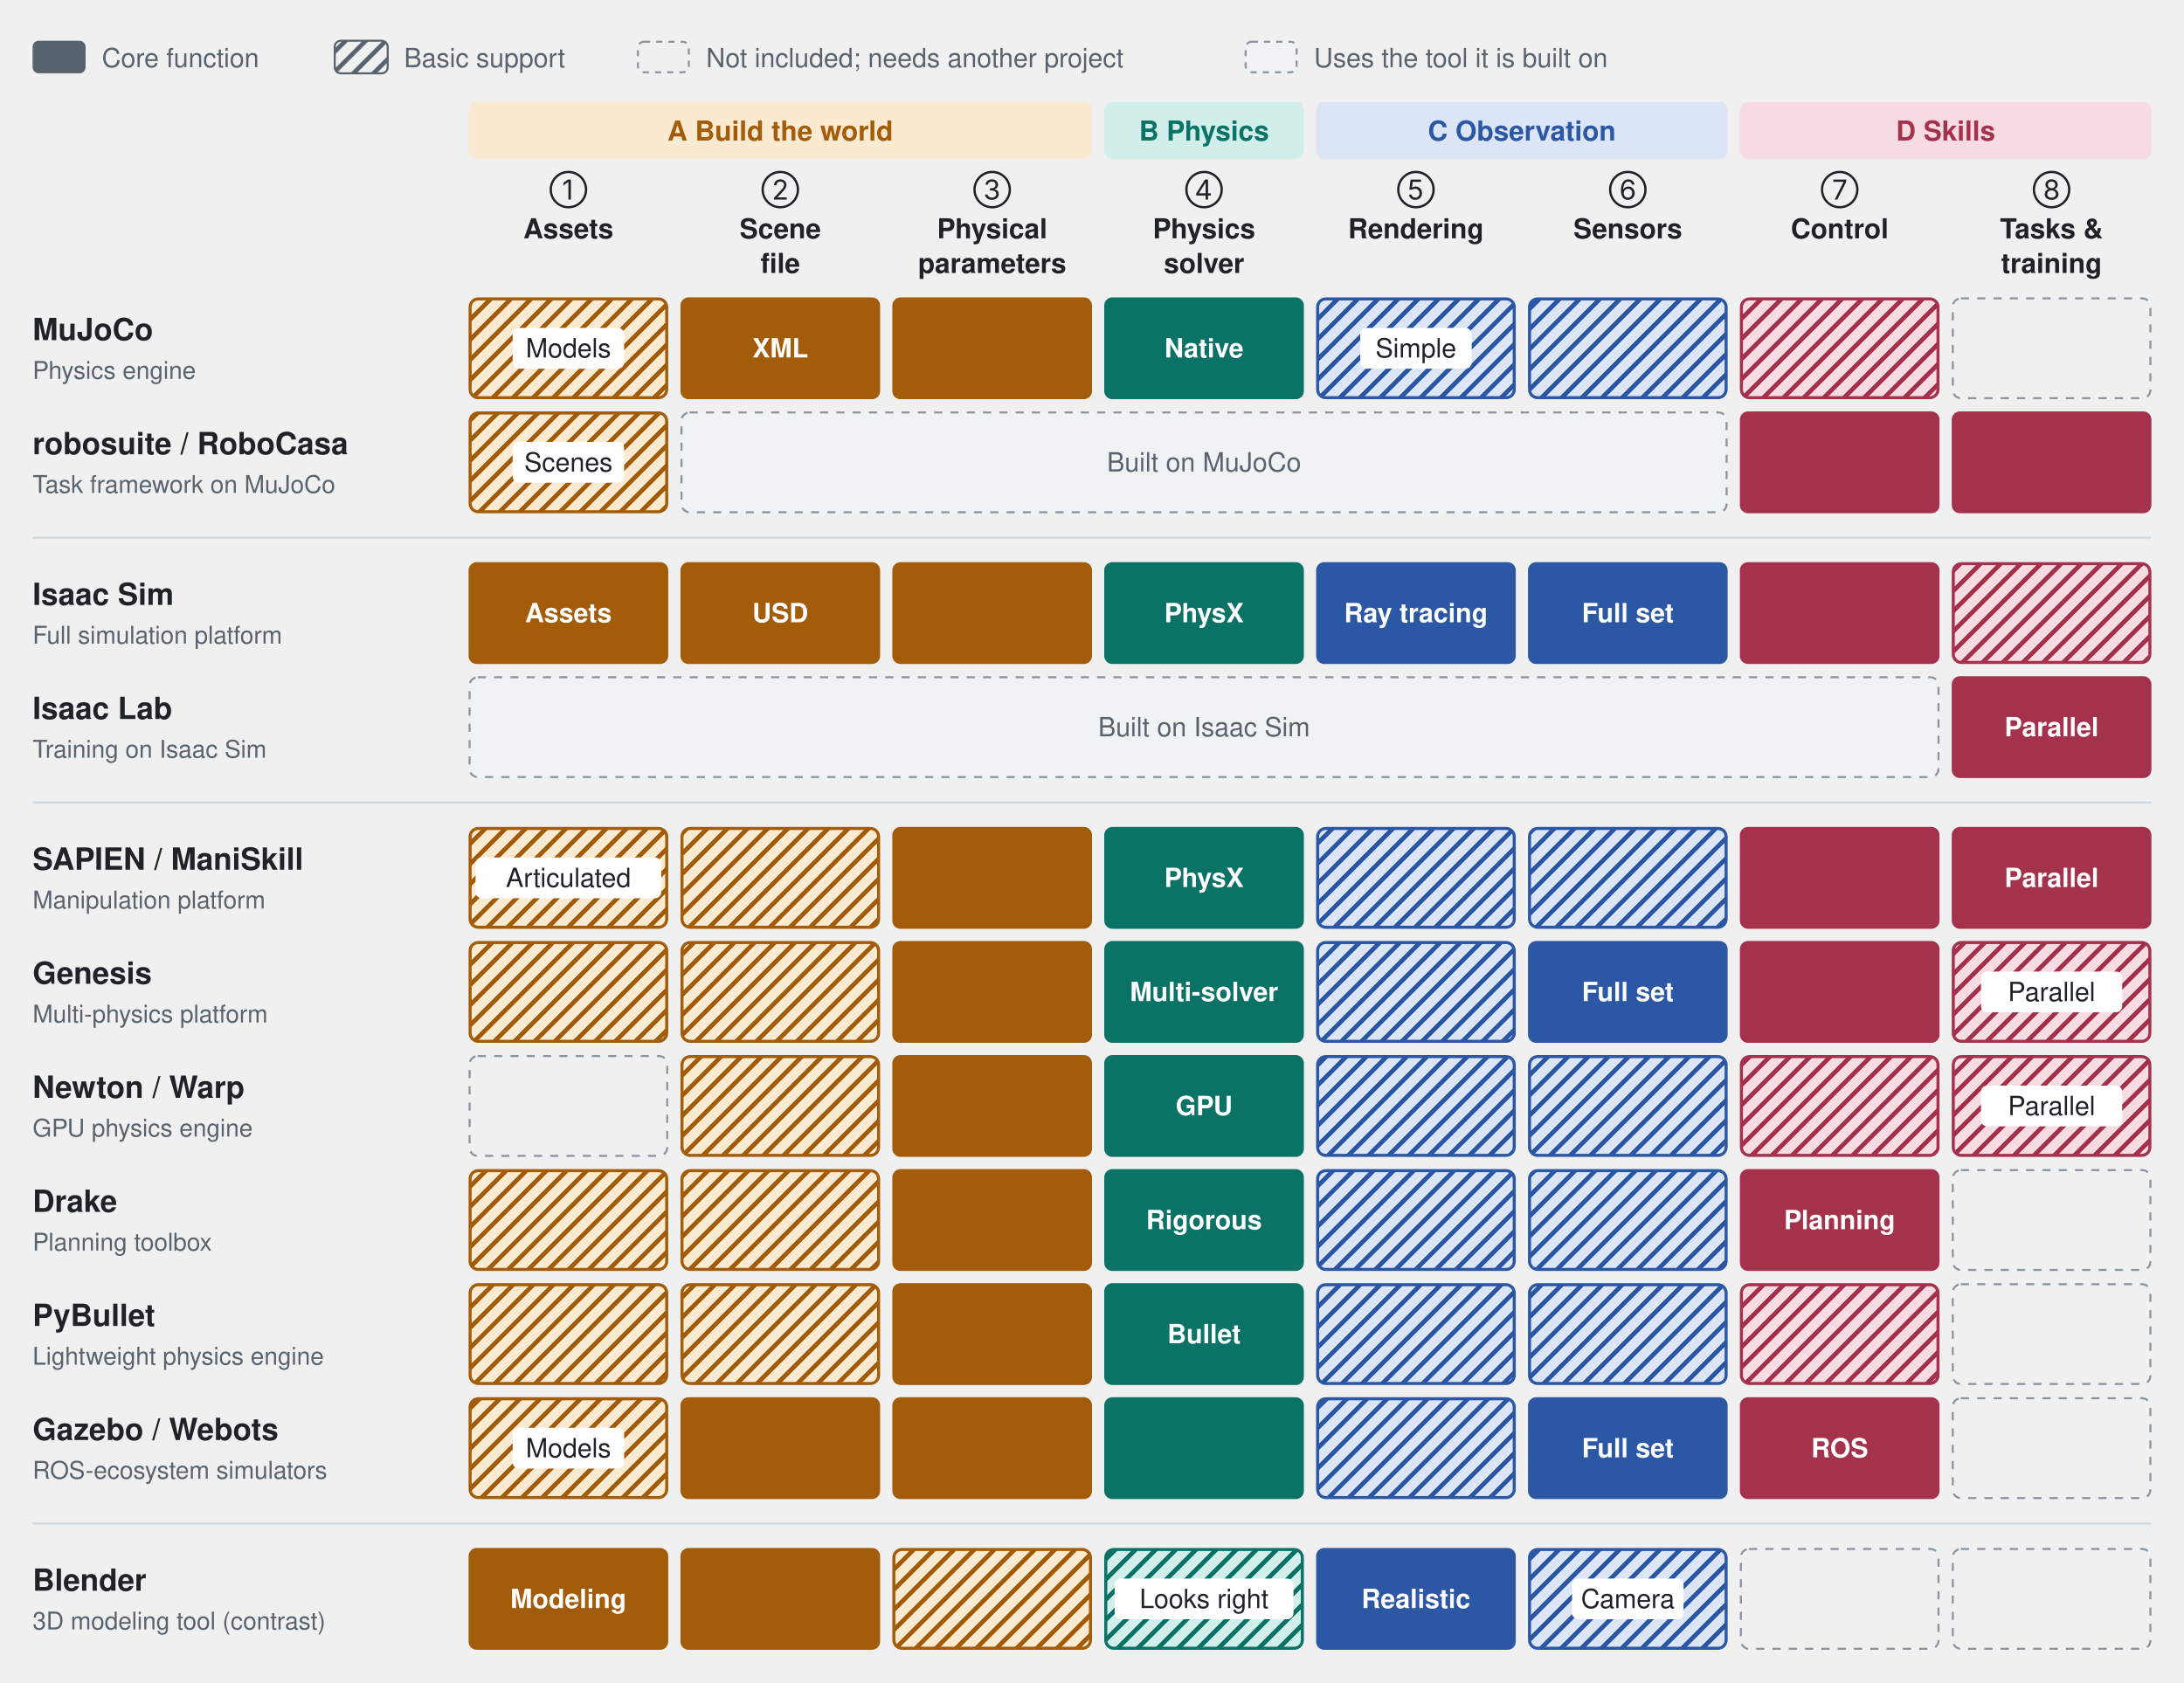
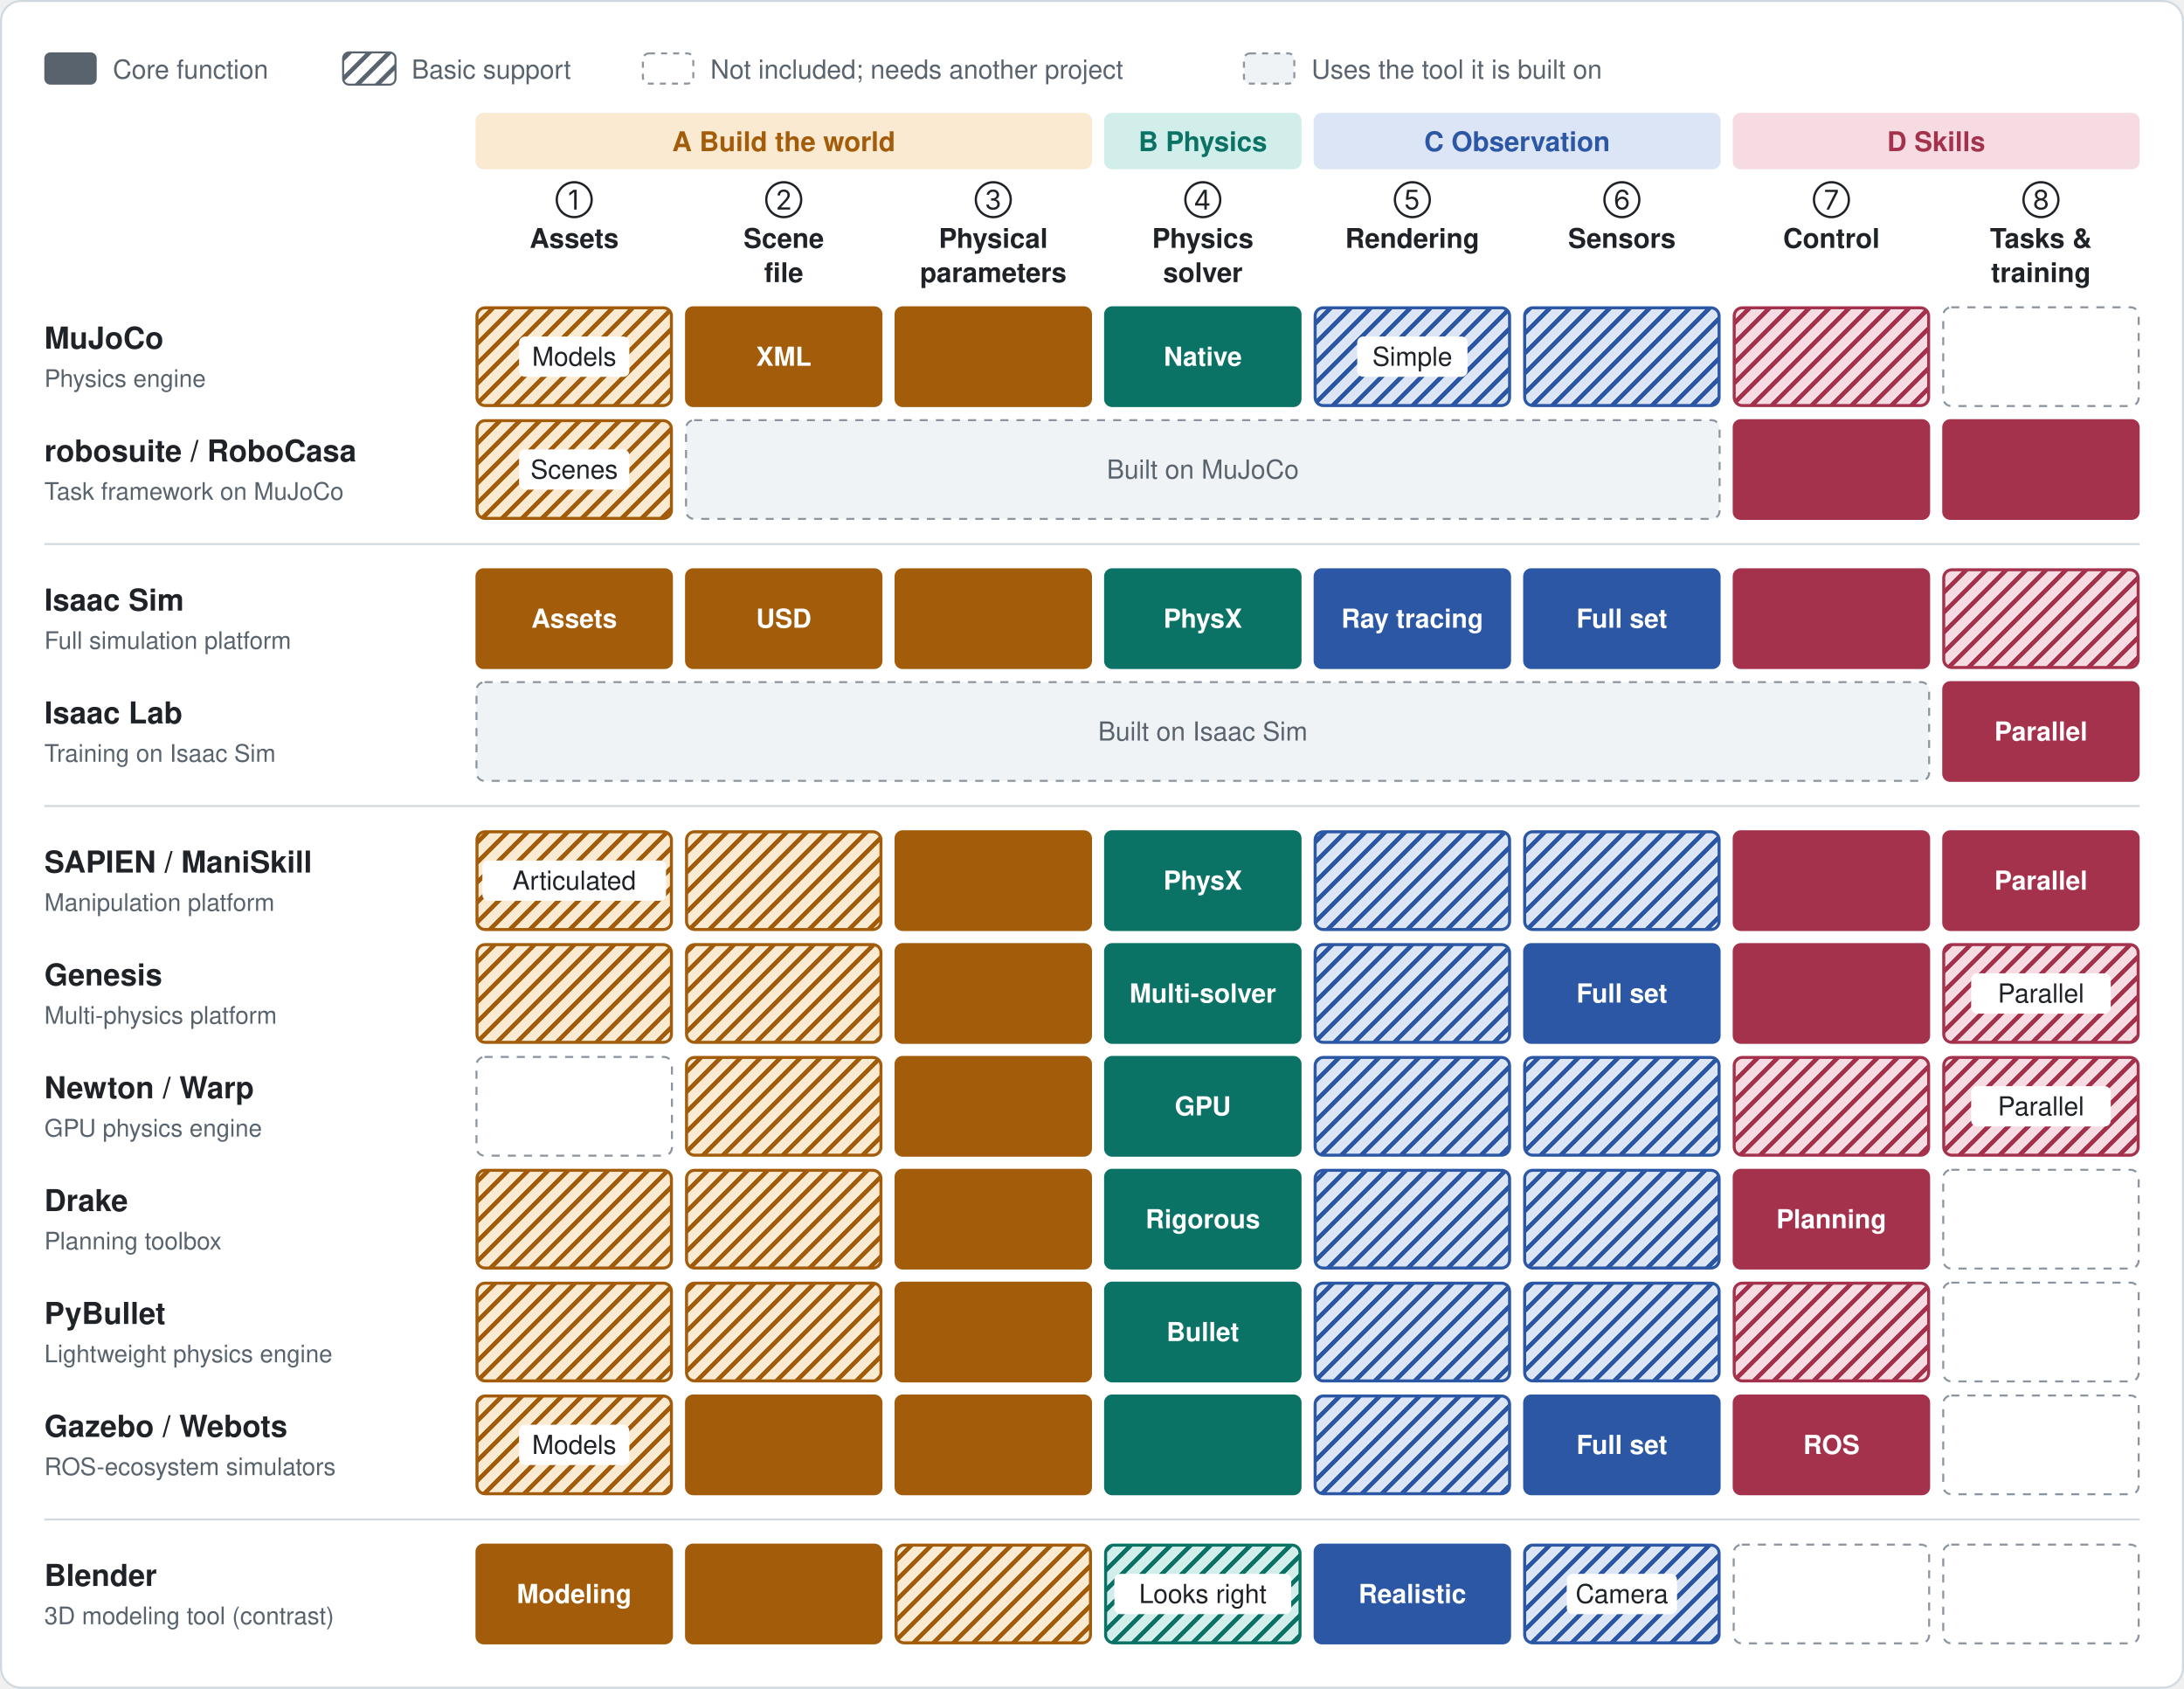
- <svg xmlns="http://www.w3.org/2000/svg" viewBox="0 0 1072 826" width="1072" height="826" role="img" aria-label="Simulation tool coverage map" font-family="-apple-system, 'Segoe UI', Helvetica, Arial, 'Noto Sans', sans-serif">
+ <svg xmlns="http://www.w3.org/2000/svg" viewBox="0 0 1084 838" width="1084" height="838" role="img" aria-label="Simulation tool coverage map" font-family="-apple-system, 'Segoe UI', Helvetica, Arial, 'Noto Sans', sans-serif">
  <defs>
    <pattern id="hatch-a" width="7" height="7" patternUnits="userSpaceOnUse" patternTransform="rotate(45)">
      <rect width="7" height="7" fill="#FBEAD2" />
      <rect width="2.2" height="7" fill="#A35C0A" />
    </pattern>
    <pattern id="hatch-b" width="7" height="7" patternUnits="userSpaceOnUse" patternTransform="rotate(45)">
      <rect width="7" height="7" fill="#D2EEEA" />
      <rect width="2.2" height="7" fill="#0B7266" />
    </pattern>
    <pattern id="hatch-c" width="7" height="7" patternUnits="userSpaceOnUse" patternTransform="rotate(45)">
      <rect width="7" height="7" fill="#DCE5F6" />
      <rect width="2.2" height="7" fill="#2B57A4" />
    </pattern>
    <pattern id="hatch-d" width="7" height="7" patternUnits="userSpaceOnUse" patternTransform="rotate(45)">
      <rect width="7" height="7" fill="#F6DCE2" />
      <rect width="2.2" height="7" fill="#A5324D" />
    </pattern>
    <pattern id="hatch-legend" width="7" height="7" patternUnits="userSpaceOnUse" patternTransform="rotate(45)">
      <rect width="2.2" height="7" fill="#59636E" />
    </pattern>
  </defs>
-   <rect x="16" y="20" width="26" height="16" rx="3" fill="#59636E" />
-   <text x="50" y="33" font-size="13" fill="#59636E">Core function</text>
-   <rect x="164.3" y="20" width="26" height="16" rx="3" fill="url(#hatch-legend)" stroke="#59636E" />
-   <text x="198.3" y="33" font-size="13" fill="#59636E">Basic support</text>
-   <rect x="313.1" y="20.5" width="25" height="15" rx="3" fill="none" stroke="#8C959F" stroke-dasharray="3 3" />
-   <text x="346.6" y="33" font-size="13" fill="#59636E">Not included; needs another project</text>
-   <rect x="611.42" y="20.5" width="25" height="15" rx="3" fill="#F0F3F6" stroke="#8C959F" stroke-dasharray="3 3" />
-   <text x="644.92" y="33" font-size="13" fill="#59636E">Uses the tool it is built on</text>
-   <rect x="230" y="50" width="306" height="28" rx="4" fill="#FBEAD2" />
-   <text x="383" y="69" text-anchor="middle" font-size="13.5" font-weight="700" fill="#A35C0A">A Build the world</text>
-   <rect x="542" y="50" width="98" height="28" rx="4" fill="#D2EEEA" />
-   <text x="591" y="69" text-anchor="middle" font-size="13.5" font-weight="700" fill="#0B7266">B Physics</text>
-   <rect x="646" y="50" width="202" height="28" rx="4" fill="#DCE5F6" />
-   <text x="747" y="69" text-anchor="middle" font-size="13.5" font-weight="700" fill="#2B57A4">C Observation</text>
-   <rect x="854" y="50" width="202" height="28" rx="4" fill="#F6DCE2" />
-   <text x="955" y="69" text-anchor="middle" font-size="13.5" font-weight="700" fill="#A5324D">D Skills</text>
-   <text x="279" y="98" text-anchor="middle" font-size="13.5" fill="#1F2328">①</text>
-   <text x="279" y="117" text-anchor="middle" font-size="13.5" font-weight="600" fill="#1F2328">Assets</text>
-   <text x="383" y="98" text-anchor="middle" font-size="13.5" fill="#1F2328">②</text>
-   <text x="383" y="117" text-anchor="middle" font-size="13.5" font-weight="600" fill="#1F2328">Scene</text>
-   <text x="383" y="134" text-anchor="middle" font-size="13.5" font-weight="600" fill="#1F2328">file</text>
-   <text x="487" y="98" text-anchor="middle" font-size="13.5" fill="#1F2328">③</text>
-   <text x="487" y="117" text-anchor="middle" font-size="13.5" font-weight="600" fill="#1F2328">Physical</text>
-   <text x="487" y="134" text-anchor="middle" font-size="13.5" font-weight="600" fill="#1F2328">parameters</text>
-   <text x="591" y="98" text-anchor="middle" font-size="13.5" fill="#1F2328">④</text>
-   <text x="591" y="117" text-anchor="middle" font-size="13.5" font-weight="600" fill="#1F2328">Physics</text>
-   <text x="591" y="134" text-anchor="middle" font-size="13.5" font-weight="600" fill="#1F2328">solver</text>
-   <text x="695" y="98" text-anchor="middle" font-size="13.5" fill="#1F2328">⑤</text>
-   <text x="695" y="117" text-anchor="middle" font-size="13.5" font-weight="600" fill="#1F2328">Rendering</text>
-   <text x="799" y="98" text-anchor="middle" font-size="13.5" fill="#1F2328">⑥</text>
-   <text x="799" y="117" text-anchor="middle" font-size="13.5" font-weight="600" fill="#1F2328">Sensors</text>
-   <text x="903" y="98" text-anchor="middle" font-size="13.5" fill="#1F2328">⑦</text>
-   <text x="903" y="117" text-anchor="middle" font-size="13.5" font-weight="600" fill="#1F2328">Control</text>
-   <text x="1007" y="98" text-anchor="middle" font-size="13.5" fill="#1F2328">⑧</text>
-   <text x="1007" y="117" text-anchor="middle" font-size="13.5" font-weight="600" fill="#1F2328">Tasks &amp;</text>
-   <text x="1007" y="134" text-anchor="middle" font-size="13.5" font-weight="600" fill="#1F2328">training</text>
-   <text x="16" y="167" font-size="15" font-weight="700" fill="#1F2328">MuJoCo</text>
-   <text x="16" y="186" font-size="12" fill="#59636E">Physics engine</text>
-   <rect x="230.75" y="146.75" width="96.5" height="48.5" rx="4" fill="url(#hatch-a)" stroke="#A35C0A" stroke-width="1.5" />
-   <rect x="251.64" y="161" width="54.72" height="20" rx="3" fill="#FFFFFF" />
-   <text x="279" y="175.5" text-anchor="middle" font-size="13" fill="#1F2328">Models</text>
-   <rect x="334" y="146" width="98" height="50" rx="4" fill="#A35C0A" />
-   <text x="383" y="175.5" text-anchor="middle" font-size="13" font-weight="700" fill="#FFFFFF">XML</text>
-   <rect x="438" y="146" width="98" height="50" rx="4" fill="#A35C0A" />
-   <rect x="542" y="146" width="98" height="50" rx="4" fill="#0B7266" />
-   <text x="591" y="175.5" text-anchor="middle" font-size="13" font-weight="700" fill="#FFFFFF">Native</text>
-   <rect x="646.75" y="146.75" width="96.5" height="48.5" rx="4" fill="url(#hatch-c)" stroke="#2B57A4" stroke-width="1.5" />
-   <rect x="667.64" y="161" width="54.72" height="20" rx="3" fill="#FFFFFF" />
-   <text x="695" y="175.5" text-anchor="middle" font-size="13" fill="#1F2328">Simple</text>
-   <rect x="750.75" y="146.75" width="96.5" height="48.5" rx="4" fill="url(#hatch-c)" stroke="#2B57A4" stroke-width="1.5" />
-   <rect x="854.75" y="146.75" width="96.5" height="48.5" rx="4" fill="url(#hatch-d)" stroke="#A5324D" stroke-width="1.5" />
-   <rect x="958.5" y="146.5" width="97" height="49" rx="4" fill="none" stroke="#8C959F" stroke-dasharray="4 4" />
-   <text x="16" y="223" font-size="15" font-weight="700" fill="#1F2328">robosuite / RoboCasa</text>
-   <text x="16" y="242" font-size="12" fill="#59636E">Task framework on MuJoCo</text>
-   <rect x="230.75" y="202.75" width="96.5" height="48.5" rx="4" fill="url(#hatch-a)" stroke="#A35C0A" stroke-width="1.5" />
-   <rect x="251.64" y="217" width="54.72" height="20" rx="3" fill="#FFFFFF" />
-   <text x="279" y="231.5" text-anchor="middle" font-size="13" fill="#1F2328">Scenes</text>
-   <rect x="334.5" y="202.5" width="513" height="49" rx="4" fill="#F0F3F6" stroke="#8C959F" stroke-dasharray="4 4" />
-   <text x="591" y="231.5" text-anchor="middle" font-size="13" fill="#59636E">Built on MuJoCo</text>
-   <rect x="854" y="202" width="98" height="50" rx="4" fill="#A5324D" />
-   <rect x="958" y="202" width="98" height="50" rx="4" fill="#A5324D" />
-   <line x1="16" y1="264" x2="1056" y2="264" stroke="#D1D9E0" />
-   <text x="16" y="297" font-size="15" font-weight="700" fill="#1F2328">Isaac Sim</text>
-   <text x="16" y="316" font-size="12" fill="#59636E">Full simulation platform</text>
-   <rect x="230" y="276" width="98" height="50" rx="4" fill="#A35C0A" />
-   <text x="279" y="305.5" text-anchor="middle" font-size="13" font-weight="700" fill="#FFFFFF">Assets</text>
-   <rect x="334" y="276" width="98" height="50" rx="4" fill="#A35C0A" />
-   <text x="383" y="305.5" text-anchor="middle" font-size="13" font-weight="700" fill="#FFFFFF">USD</text>
-   <rect x="438" y="276" width="98" height="50" rx="4" fill="#A35C0A" />
-   <rect x="542" y="276" width="98" height="50" rx="4" fill="#0B7266" />
-   <text x="591" y="305.5" text-anchor="middle" font-size="13" font-weight="700" fill="#FFFFFF">PhysX</text>
-   <rect x="646" y="276" width="98" height="50" rx="4" fill="#2B57A4" />
-   <text x="695" y="305.5" text-anchor="middle" font-size="13" font-weight="700" fill="#FFFFFF">Ray tracing</text>
-   <rect x="750" y="276" width="98" height="50" rx="4" fill="#2B57A4" />
-   <text x="799" y="305.5" text-anchor="middle" font-size="13" font-weight="700" fill="#FFFFFF">Full set</text>
-   <rect x="854" y="276" width="98" height="50" rx="4" fill="#A5324D" />
-   <rect x="958.75" y="276.75" width="96.5" height="48.5" rx="4" fill="url(#hatch-d)" stroke="#A5324D" stroke-width="1.5" />
-   <text x="16" y="353" font-size="15" font-weight="700" fill="#1F2328">Isaac Lab</text>
-   <text x="16" y="372" font-size="12" fill="#59636E">Training on Isaac Sim</text>
-   <rect x="230.5" y="332.5" width="721" height="49" rx="4" fill="#F0F3F6" stroke="#8C959F" stroke-dasharray="4 4" />
-   <text x="591" y="361.5" text-anchor="middle" font-size="13" fill="#59636E">Built on Isaac Sim</text>
-   <rect x="958" y="332" width="98" height="50" rx="4" fill="#A5324D" />
-   <text x="1007" y="361.5" text-anchor="middle" font-size="13" font-weight="700" fill="#FFFFFF">Parallel</text>
-   <line x1="16" y1="394" x2="1056" y2="394" stroke="#D1D9E0" />
-   <text x="16" y="427" font-size="15" font-weight="700" fill="#1F2328">SAPIEN / ManiSkill</text>
-   <text x="16" y="446" font-size="12" fill="#59636E">Manipulation platform</text>
-   <rect x="230.75" y="406.75" width="96.5" height="48.5" rx="4" fill="url(#hatch-a)" stroke="#A35C0A" stroke-width="1.5" />
-   <rect x="233.44" y="421" width="91.12" height="20" rx="3" fill="#FFFFFF" />
-   <text x="279" y="435.5" text-anchor="middle" font-size="13" fill="#1F2328">Articulated</text>
-   <rect x="334.75" y="406.75" width="96.5" height="48.5" rx="4" fill="url(#hatch-a)" stroke="#A35C0A" stroke-width="1.5" />
-   <rect x="438" y="406" width="98" height="50" rx="4" fill="#A35C0A" />
-   <rect x="542" y="406" width="98" height="50" rx="4" fill="#0B7266" />
-   <text x="591" y="435.5" text-anchor="middle" font-size="13" font-weight="700" fill="#FFFFFF">PhysX</text>
-   <rect x="646.75" y="406.75" width="96.5" height="48.5" rx="4" fill="url(#hatch-c)" stroke="#2B57A4" stroke-width="1.5" />
-   <rect x="750.75" y="406.75" width="96.5" height="48.5" rx="4" fill="url(#hatch-c)" stroke="#2B57A4" stroke-width="1.5" />
-   <rect x="854" y="406" width="98" height="50" rx="4" fill="#A5324D" />
-   <rect x="958" y="406" width="98" height="50" rx="4" fill="#A5324D" />
-   <text x="1007" y="435.5" text-anchor="middle" font-size="13" font-weight="700" fill="#FFFFFF">Parallel</text>
-   <text x="16" y="483" font-size="15" font-weight="700" fill="#1F2328">Genesis</text>
-   <text x="16" y="502" font-size="12" fill="#59636E">Multi-physics platform</text>
-   <rect x="230.75" y="462.75" width="96.5" height="48.5" rx="4" fill="url(#hatch-a)" stroke="#A35C0A" stroke-width="1.5" />
-   <rect x="334.75" y="462.75" width="96.5" height="48.5" rx="4" fill="url(#hatch-a)" stroke="#A35C0A" stroke-width="1.5" />
-   <rect x="438" y="462" width="98" height="50" rx="4" fill="#A35C0A" />
-   <rect x="542" y="462" width="98" height="50" rx="4" fill="#0B7266" />
-   <text x="591" y="491.5" text-anchor="middle" font-size="13" font-weight="700" fill="#FFFFFF">Multi-solver</text>
-   <rect x="646.75" y="462.75" width="96.5" height="48.5" rx="4" fill="url(#hatch-c)" stroke="#2B57A4" stroke-width="1.5" />
-   <rect x="750" y="462" width="98" height="50" rx="4" fill="#2B57A4" />
-   <text x="799" y="491.5" text-anchor="middle" font-size="13" font-weight="700" fill="#FFFFFF">Full set</text>
-   <rect x="854" y="462" width="98" height="50" rx="4" fill="#A5324D" />
-   <rect x="958.75" y="462.75" width="96.5" height="48.5" rx="4" fill="url(#hatch-d)" stroke="#A5324D" stroke-width="1.5" />
-   <rect x="972.36" y="477" width="69.28" height="20" rx="3" fill="#FFFFFF" />
-   <text x="1007" y="491.5" text-anchor="middle" font-size="13" fill="#1F2328">Parallel</text>
-   <text x="16" y="539" font-size="15" font-weight="700" fill="#1F2328">Newton / Warp</text>
-   <text x="16" y="558" font-size="12" fill="#59636E">GPU physics engine</text>
-   <rect x="230.5" y="518.5" width="97" height="49" rx="4" fill="none" stroke="#8C959F" stroke-dasharray="4 4" />
-   <rect x="334.75" y="518.75" width="96.5" height="48.5" rx="4" fill="url(#hatch-a)" stroke="#A35C0A" stroke-width="1.5" />
-   <rect x="438" y="518" width="98" height="50" rx="4" fill="#A35C0A" />
-   <rect x="542" y="518" width="98" height="50" rx="4" fill="#0B7266" />
-   <text x="591" y="547.5" text-anchor="middle" font-size="13" font-weight="700" fill="#FFFFFF">GPU</text>
-   <rect x="646.75" y="518.75" width="96.5" height="48.5" rx="4" fill="url(#hatch-c)" stroke="#2B57A4" stroke-width="1.5" />
-   <rect x="750.75" y="518.75" width="96.5" height="48.5" rx="4" fill="url(#hatch-c)" stroke="#2B57A4" stroke-width="1.5" />
-   <rect x="854.75" y="518.75" width="96.5" height="48.5" rx="4" fill="url(#hatch-d)" stroke="#A5324D" stroke-width="1.5" />
-   <rect x="958.75" y="518.75" width="96.5" height="48.5" rx="4" fill="url(#hatch-d)" stroke="#A5324D" stroke-width="1.5" />
-   <rect x="972.36" y="533" width="69.28" height="20" rx="3" fill="#FFFFFF" />
-   <text x="1007" y="547.5" text-anchor="middle" font-size="13" fill="#1F2328">Parallel</text>
-   <text x="16" y="595" font-size="15" font-weight="700" fill="#1F2328">Drake</text>
-   <text x="16" y="614" font-size="12" fill="#59636E">Planning toolbox</text>
-   <rect x="230.75" y="574.75" width="96.5" height="48.5" rx="4" fill="url(#hatch-a)" stroke="#A35C0A" stroke-width="1.5" />
-   <rect x="334.75" y="574.75" width="96.5" height="48.5" rx="4" fill="url(#hatch-a)" stroke="#A35C0A" stroke-width="1.5" />
-   <rect x="438" y="574" width="98" height="50" rx="4" fill="#A35C0A" />
-   <rect x="542" y="574" width="98" height="50" rx="4" fill="#0B7266" />
-   <text x="591" y="603.5" text-anchor="middle" font-size="13" font-weight="700" fill="#FFFFFF">Rigorous</text>
-   <rect x="646.75" y="574.75" width="96.5" height="48.5" rx="4" fill="url(#hatch-c)" stroke="#2B57A4" stroke-width="1.5" />
-   <rect x="750.75" y="574.75" width="96.5" height="48.5" rx="4" fill="url(#hatch-c)" stroke="#2B57A4" stroke-width="1.5" />
-   <rect x="854" y="574" width="98" height="50" rx="4" fill="#A5324D" />
-   <text x="903" y="603.5" text-anchor="middle" font-size="13" font-weight="700" fill="#FFFFFF">Planning</text>
-   <rect x="958.5" y="574.5" width="97" height="49" rx="4" fill="none" stroke="#8C959F" stroke-dasharray="4 4" />
-   <text x="16" y="651" font-size="15" font-weight="700" fill="#1F2328">PyBullet</text>
-   <text x="16" y="670" font-size="12" fill="#59636E">Lightweight physics engine</text>
-   <rect x="230.75" y="630.75" width="96.5" height="48.5" rx="4" fill="url(#hatch-a)" stroke="#A35C0A" stroke-width="1.5" />
-   <rect x="334.75" y="630.75" width="96.5" height="48.5" rx="4" fill="url(#hatch-a)" stroke="#A35C0A" stroke-width="1.5" />
-   <rect x="438" y="630" width="98" height="50" rx="4" fill="#A35C0A" />
-   <rect x="542" y="630" width="98" height="50" rx="4" fill="#0B7266" />
-   <text x="591" y="659.5" text-anchor="middle" font-size="13" font-weight="700" fill="#FFFFFF">Bullet</text>
-   <rect x="646.75" y="630.75" width="96.5" height="48.5" rx="4" fill="url(#hatch-c)" stroke="#2B57A4" stroke-width="1.5" />
-   <rect x="750.75" y="630.75" width="96.5" height="48.5" rx="4" fill="url(#hatch-c)" stroke="#2B57A4" stroke-width="1.5" />
-   <rect x="854.75" y="630.75" width="96.5" height="48.5" rx="4" fill="url(#hatch-d)" stroke="#A5324D" stroke-width="1.5" />
-   <rect x="958.5" y="630.5" width="97" height="49" rx="4" fill="none" stroke="#8C959F" stroke-dasharray="4 4" />
-   <text x="16" y="707" font-size="15" font-weight="700" fill="#1F2328">Gazebo / Webots</text>
-   <text x="16" y="726" font-size="12" fill="#59636E">ROS-ecosystem simulators</text>
-   <rect x="230.75" y="686.75" width="96.5" height="48.5" rx="4" fill="url(#hatch-a)" stroke="#A35C0A" stroke-width="1.5" />
-   <rect x="251.64" y="701" width="54.72" height="20" rx="3" fill="#FFFFFF" />
-   <text x="279" y="715.5" text-anchor="middle" font-size="13" fill="#1F2328">Models</text>
-   <rect x="334" y="686" width="98" height="50" rx="4" fill="#A35C0A" />
-   <rect x="438" y="686" width="98" height="50" rx="4" fill="#A35C0A" />
-   <rect x="542" y="686" width="98" height="50" rx="4" fill="#0B7266" />
-   <rect x="646.75" y="686.75" width="96.5" height="48.5" rx="4" fill="url(#hatch-c)" stroke="#2B57A4" stroke-width="1.5" />
-   <rect x="750" y="686" width="98" height="50" rx="4" fill="#2B57A4" />
-   <text x="799" y="715.5" text-anchor="middle" font-size="13" font-weight="700" fill="#FFFFFF">Full set</text>
-   <rect x="854" y="686" width="98" height="50" rx="4" fill="#A5324D" />
-   <text x="903" y="715.5" text-anchor="middle" font-size="13" font-weight="700" fill="#FFFFFF">ROS</text>
-   <rect x="958.5" y="686.5" width="97" height="49" rx="4" fill="none" stroke="#8C959F" stroke-dasharray="4 4" />
-   <line x1="16" y1="748" x2="1056" y2="748" stroke="#D1D9E0" />
-   <text x="16" y="781" font-size="15" font-weight="700" fill="#1F2328">Blender</text>
-   <text x="16" y="800" font-size="12" fill="#59636E">3D modeling tool (contrast)</text>
-   <rect x="230" y="760" width="98" height="50" rx="4" fill="#A35C0A" />
-   <text x="279" y="789.5" text-anchor="middle" font-size="13" font-weight="700" fill="#FFFFFF">Modeling</text>
-   <rect x="334" y="760" width="98" height="50" rx="4" fill="#A35C0A" />
-   <rect x="438.75" y="760.75" width="96.5" height="48.5" rx="4" fill="url(#hatch-a)" stroke="#A35C0A" stroke-width="1.5" />
-   <rect x="542.75" y="760.75" width="96.5" height="48.5" rx="4" fill="url(#hatch-b)" stroke="#0B7266" stroke-width="1.5" />
-   <rect x="547.13" y="775" width="87.74" height="20" rx="3" fill="#FFFFFF" />
-   <text x="591" y="789.5" text-anchor="middle" font-size="13" fill="#1F2328">Looks right</text>
-   <rect x="646" y="760" width="98" height="50" rx="4" fill="#2B57A4" />
-   <text x="695" y="789.5" text-anchor="middle" font-size="13" font-weight="700" fill="#FFFFFF">Realistic</text>
-   <rect x="750.75" y="760.75" width="96.5" height="48.5" rx="4" fill="url(#hatch-c)" stroke="#2B57A4" stroke-width="1.5" />
-   <rect x="771.64" y="775" width="54.72" height="20" rx="3" fill="#FFFFFF" />
-   <text x="799" y="789.5" text-anchor="middle" font-size="13" fill="#1F2328">Camera</text>
-   <rect x="854.5" y="760.5" width="97" height="49" rx="4" fill="none" stroke="#8C959F" stroke-dasharray="4 4" />
-   <rect x="958.5" y="760.5" width="97" height="49" rx="4" fill="none" stroke="#8C959F" stroke-dasharray="4 4" />
+   <rect x="0.5" y="0.5" width="1083" height="837" rx="10" fill="#FFFFFF" stroke="#D1D9E0" />
+   <rect x="22" y="26" width="26" height="16" rx="3" fill="#59636E" />
+   <text x="56" y="39" font-size="13" fill="#59636E">Core function</text>
+   <rect x="170.3" y="26" width="26" height="16" rx="3" fill="url(#hatch-legend)" stroke="#59636E" />
+   <text x="204.3" y="39" font-size="13" fill="#59636E">Basic support</text>
+   <rect x="319.1" y="26.5" width="25" height="15" rx="3" fill="none" stroke="#8C959F" stroke-dasharray="3 3" />
+   <text x="352.6" y="39" font-size="13" fill="#59636E">Not included; needs another project</text>
+   <rect x="617.42" y="26.5" width="25" height="15" rx="3" fill="#F0F3F6" stroke="#8C959F" stroke-dasharray="3 3" />
+   <text x="650.92" y="39" font-size="13" fill="#59636E">Uses the tool it is built on</text>
+   <rect x="236" y="56" width="306" height="28" rx="4" fill="#FBEAD2" />
+   <text x="389" y="75" text-anchor="middle" font-size="13.5" font-weight="700" fill="#A35C0A">A Build the world</text>
+   <rect x="548" y="56" width="98" height="28" rx="4" fill="#D2EEEA" />
+   <text x="597" y="75" text-anchor="middle" font-size="13.5" font-weight="700" fill="#0B7266">B Physics</text>
+   <rect x="652" y="56" width="202" height="28" rx="4" fill="#DCE5F6" />
+   <text x="753" y="75" text-anchor="middle" font-size="13.5" font-weight="700" fill="#2B57A4">C Observation</text>
+   <rect x="860" y="56" width="202" height="28" rx="4" fill="#F6DCE2" />
+   <text x="961" y="75" text-anchor="middle" font-size="13.5" font-weight="700" fill="#A5324D">D Skills</text>
+   <text x="285" y="104" text-anchor="middle" font-size="13.5" fill="#1F2328">①</text>
+   <text x="285" y="123" text-anchor="middle" font-size="13.5" font-weight="600" fill="#1F2328">Assets</text>
+   <text x="389" y="104" text-anchor="middle" font-size="13.5" fill="#1F2328">②</text>
+   <text x="389" y="123" text-anchor="middle" font-size="13.5" font-weight="600" fill="#1F2328">Scene</text>
+   <text x="389" y="140" text-anchor="middle" font-size="13.5" font-weight="600" fill="#1F2328">file</text>
+   <text x="493" y="104" text-anchor="middle" font-size="13.5" fill="#1F2328">③</text>
+   <text x="493" y="123" text-anchor="middle" font-size="13.5" font-weight="600" fill="#1F2328">Physical</text>
+   <text x="493" y="140" text-anchor="middle" font-size="13.5" font-weight="600" fill="#1F2328">parameters</text>
+   <text x="597" y="104" text-anchor="middle" font-size="13.5" fill="#1F2328">④</text>
+   <text x="597" y="123" text-anchor="middle" font-size="13.5" font-weight="600" fill="#1F2328">Physics</text>
+   <text x="597" y="140" text-anchor="middle" font-size="13.5" font-weight="600" fill="#1F2328">solver</text>
+   <text x="701" y="104" text-anchor="middle" font-size="13.5" fill="#1F2328">⑤</text>
+   <text x="701" y="123" text-anchor="middle" font-size="13.5" font-weight="600" fill="#1F2328">Rendering</text>
+   <text x="805" y="104" text-anchor="middle" font-size="13.5" fill="#1F2328">⑥</text>
+   <text x="805" y="123" text-anchor="middle" font-size="13.5" font-weight="600" fill="#1F2328">Sensors</text>
+   <text x="909" y="104" text-anchor="middle" font-size="13.5" fill="#1F2328">⑦</text>
+   <text x="909" y="123" text-anchor="middle" font-size="13.5" font-weight="600" fill="#1F2328">Control</text>
+   <text x="1013" y="104" text-anchor="middle" font-size="13.5" fill="#1F2328">⑧</text>
+   <text x="1013" y="123" text-anchor="middle" font-size="13.5" font-weight="600" fill="#1F2328">Tasks &amp;</text>
+   <text x="1013" y="140" text-anchor="middle" font-size="13.5" font-weight="600" fill="#1F2328">training</text>
+   <text x="22" y="173" font-size="15" font-weight="700" fill="#1F2328">MuJoCo</text>
+   <text x="22" y="192" font-size="12" fill="#59636E">Physics engine</text>
+   <rect x="236.75" y="152.75" width="96.5" height="48.5" rx="4" fill="url(#hatch-a)" stroke="#A35C0A" stroke-width="1.5" />
+   <rect x="257.64" y="167" width="54.72" height="20" rx="3" fill="#FFFFFF" />
+   <text x="285" y="181.5" text-anchor="middle" font-size="13" fill="#1F2328">Models</text>
+   <rect x="340" y="152" width="98" height="50" rx="4" fill="#A35C0A" />
+   <text x="389" y="181.5" text-anchor="middle" font-size="13" font-weight="700" fill="#FFFFFF">XML</text>
+   <rect x="444" y="152" width="98" height="50" rx="4" fill="#A35C0A" />
+   <rect x="548" y="152" width="98" height="50" rx="4" fill="#0B7266" />
+   <text x="597" y="181.5" text-anchor="middle" font-size="13" font-weight="700" fill="#FFFFFF">Native</text>
+   <rect x="652.75" y="152.75" width="96.5" height="48.5" rx="4" fill="url(#hatch-c)" stroke="#2B57A4" stroke-width="1.5" />
+   <rect x="673.64" y="167" width="54.72" height="20" rx="3" fill="#FFFFFF" />
+   <text x="701" y="181.5" text-anchor="middle" font-size="13" fill="#1F2328">Simple</text>
+   <rect x="756.75" y="152.75" width="96.5" height="48.5" rx="4" fill="url(#hatch-c)" stroke="#2B57A4" stroke-width="1.5" />
+   <rect x="860.75" y="152.75" width="96.5" height="48.5" rx="4" fill="url(#hatch-d)" stroke="#A5324D" stroke-width="1.5" />
+   <rect x="964.5" y="152.5" width="97" height="49" rx="4" fill="none" stroke="#8C959F" stroke-dasharray="4 4" />
+   <text x="22" y="229" font-size="15" font-weight="700" fill="#1F2328">robosuite / RoboCasa</text>
+   <text x="22" y="248" font-size="12" fill="#59636E">Task framework on MuJoCo</text>
+   <rect x="236.75" y="208.75" width="96.5" height="48.5" rx="4" fill="url(#hatch-a)" stroke="#A35C0A" stroke-width="1.5" />
+   <rect x="257.64" y="223" width="54.72" height="20" rx="3" fill="#FFFFFF" />
+   <text x="285" y="237.5" text-anchor="middle" font-size="13" fill="#1F2328">Scenes</text>
+   <rect x="340.5" y="208.5" width="513" height="49" rx="4" fill="#F0F3F6" stroke="#8C959F" stroke-dasharray="4 4" />
+   <text x="597" y="237.5" text-anchor="middle" font-size="13" fill="#59636E">Built on MuJoCo</text>
+   <rect x="860" y="208" width="98" height="50" rx="4" fill="#A5324D" />
+   <rect x="964" y="208" width="98" height="50" rx="4" fill="#A5324D" />
+   <line x1="22" y1="270" x2="1062" y2="270" stroke="#D1D9E0" />
+   <text x="22" y="303" font-size="15" font-weight="700" fill="#1F2328">Isaac Sim</text>
+   <text x="22" y="322" font-size="12" fill="#59636E">Full simulation platform</text>
+   <rect x="236" y="282" width="98" height="50" rx="4" fill="#A35C0A" />
+   <text x="285" y="311.5" text-anchor="middle" font-size="13" font-weight="700" fill="#FFFFFF">Assets</text>
+   <rect x="340" y="282" width="98" height="50" rx="4" fill="#A35C0A" />
+   <text x="389" y="311.5" text-anchor="middle" font-size="13" font-weight="700" fill="#FFFFFF">USD</text>
+   <rect x="444" y="282" width="98" height="50" rx="4" fill="#A35C0A" />
+   <rect x="548" y="282" width="98" height="50" rx="4" fill="#0B7266" />
+   <text x="597" y="311.5" text-anchor="middle" font-size="13" font-weight="700" fill="#FFFFFF">PhysX</text>
+   <rect x="652" y="282" width="98" height="50" rx="4" fill="#2B57A4" />
+   <text x="701" y="311.5" text-anchor="middle" font-size="13" font-weight="700" fill="#FFFFFF">Ray tracing</text>
+   <rect x="756" y="282" width="98" height="50" rx="4" fill="#2B57A4" />
+   <text x="805" y="311.5" text-anchor="middle" font-size="13" font-weight="700" fill="#FFFFFF">Full set</text>
+   <rect x="860" y="282" width="98" height="50" rx="4" fill="#A5324D" />
+   <rect x="964.75" y="282.75" width="96.5" height="48.5" rx="4" fill="url(#hatch-d)" stroke="#A5324D" stroke-width="1.5" />
+   <text x="22" y="359" font-size="15" font-weight="700" fill="#1F2328">Isaac Lab</text>
+   <text x="22" y="378" font-size="12" fill="#59636E">Training on Isaac Sim</text>
+   <rect x="236.5" y="338.5" width="721" height="49" rx="4" fill="#F0F3F6" stroke="#8C959F" stroke-dasharray="4 4" />
+   <text x="597" y="367.5" text-anchor="middle" font-size="13" fill="#59636E">Built on Isaac Sim</text>
+   <rect x="964" y="338" width="98" height="50" rx="4" fill="#A5324D" />
+   <text x="1013" y="367.5" text-anchor="middle" font-size="13" font-weight="700" fill="#FFFFFF">Parallel</text>
+   <line x1="22" y1="400" x2="1062" y2="400" stroke="#D1D9E0" />
+   <text x="22" y="433" font-size="15" font-weight="700" fill="#1F2328">SAPIEN / ManiSkill</text>
+   <text x="22" y="452" font-size="12" fill="#59636E">Manipulation platform</text>
+   <rect x="236.75" y="412.75" width="96.5" height="48.5" rx="4" fill="url(#hatch-a)" stroke="#A35C0A" stroke-width="1.5" />
+   <rect x="239.44" y="427" width="91.12" height="20" rx="3" fill="#FFFFFF" />
+   <text x="285" y="441.5" text-anchor="middle" font-size="13" fill="#1F2328">Articulated</text>
+   <rect x="340.75" y="412.75" width="96.5" height="48.5" rx="4" fill="url(#hatch-a)" stroke="#A35C0A" stroke-width="1.5" />
+   <rect x="444" y="412" width="98" height="50" rx="4" fill="#A35C0A" />
+   <rect x="548" y="412" width="98" height="50" rx="4" fill="#0B7266" />
+   <text x="597" y="441.5" text-anchor="middle" font-size="13" font-weight="700" fill="#FFFFFF">PhysX</text>
+   <rect x="652.75" y="412.75" width="96.5" height="48.5" rx="4" fill="url(#hatch-c)" stroke="#2B57A4" stroke-width="1.5" />
+   <rect x="756.75" y="412.75" width="96.5" height="48.5" rx="4" fill="url(#hatch-c)" stroke="#2B57A4" stroke-width="1.5" />
+   <rect x="860" y="412" width="98" height="50" rx="4" fill="#A5324D" />
+   <rect x="964" y="412" width="98" height="50" rx="4" fill="#A5324D" />
+   <text x="1013" y="441.5" text-anchor="middle" font-size="13" font-weight="700" fill="#FFFFFF">Parallel</text>
+   <text x="22" y="489" font-size="15" font-weight="700" fill="#1F2328">Genesis</text>
+   <text x="22" y="508" font-size="12" fill="#59636E">Multi-physics platform</text>
+   <rect x="236.75" y="468.75" width="96.5" height="48.5" rx="4" fill="url(#hatch-a)" stroke="#A35C0A" stroke-width="1.5" />
+   <rect x="340.75" y="468.75" width="96.5" height="48.5" rx="4" fill="url(#hatch-a)" stroke="#A35C0A" stroke-width="1.5" />
+   <rect x="444" y="468" width="98" height="50" rx="4" fill="#A35C0A" />
+   <rect x="548" y="468" width="98" height="50" rx="4" fill="#0B7266" />
+   <text x="597" y="497.5" text-anchor="middle" font-size="13" font-weight="700" fill="#FFFFFF">Multi-solver</text>
+   <rect x="652.75" y="468.75" width="96.5" height="48.5" rx="4" fill="url(#hatch-c)" stroke="#2B57A4" stroke-width="1.5" />
+   <rect x="756" y="468" width="98" height="50" rx="4" fill="#2B57A4" />
+   <text x="805" y="497.5" text-anchor="middle" font-size="13" font-weight="700" fill="#FFFFFF">Full set</text>
+   <rect x="860" y="468" width="98" height="50" rx="4" fill="#A5324D" />
+   <rect x="964.75" y="468.75" width="96.5" height="48.5" rx="4" fill="url(#hatch-d)" stroke="#A5324D" stroke-width="1.5" />
+   <rect x="978.36" y="483" width="69.28" height="20" rx="3" fill="#FFFFFF" />
+   <text x="1013" y="497.5" text-anchor="middle" font-size="13" fill="#1F2328">Parallel</text>
+   <text x="22" y="545" font-size="15" font-weight="700" fill="#1F2328">Newton / Warp</text>
+   <text x="22" y="564" font-size="12" fill="#59636E">GPU physics engine</text>
+   <rect x="236.5" y="524.5" width="97" height="49" rx="4" fill="none" stroke="#8C959F" stroke-dasharray="4 4" />
+   <rect x="340.75" y="524.75" width="96.5" height="48.5" rx="4" fill="url(#hatch-a)" stroke="#A35C0A" stroke-width="1.5" />
+   <rect x="444" y="524" width="98" height="50" rx="4" fill="#A35C0A" />
+   <rect x="548" y="524" width="98" height="50" rx="4" fill="#0B7266" />
+   <text x="597" y="553.5" text-anchor="middle" font-size="13" font-weight="700" fill="#FFFFFF">GPU</text>
+   <rect x="652.75" y="524.75" width="96.5" height="48.5" rx="4" fill="url(#hatch-c)" stroke="#2B57A4" stroke-width="1.5" />
+   <rect x="756.75" y="524.75" width="96.5" height="48.5" rx="4" fill="url(#hatch-c)" stroke="#2B57A4" stroke-width="1.5" />
+   <rect x="860.75" y="524.75" width="96.5" height="48.5" rx="4" fill="url(#hatch-d)" stroke="#A5324D" stroke-width="1.5" />
+   <rect x="964.75" y="524.75" width="96.5" height="48.5" rx="4" fill="url(#hatch-d)" stroke="#A5324D" stroke-width="1.5" />
+   <rect x="978.36" y="539" width="69.28" height="20" rx="3" fill="#FFFFFF" />
+   <text x="1013" y="553.5" text-anchor="middle" font-size="13" fill="#1F2328">Parallel</text>
+   <text x="22" y="601" font-size="15" font-weight="700" fill="#1F2328">Drake</text>
+   <text x="22" y="620" font-size="12" fill="#59636E">Planning toolbox</text>
+   <rect x="236.75" y="580.75" width="96.5" height="48.5" rx="4" fill="url(#hatch-a)" stroke="#A35C0A" stroke-width="1.5" />
+   <rect x="340.75" y="580.75" width="96.5" height="48.5" rx="4" fill="url(#hatch-a)" stroke="#A35C0A" stroke-width="1.5" />
+   <rect x="444" y="580" width="98" height="50" rx="4" fill="#A35C0A" />
+   <rect x="548" y="580" width="98" height="50" rx="4" fill="#0B7266" />
+   <text x="597" y="609.5" text-anchor="middle" font-size="13" font-weight="700" fill="#FFFFFF">Rigorous</text>
+   <rect x="652.75" y="580.75" width="96.5" height="48.5" rx="4" fill="url(#hatch-c)" stroke="#2B57A4" stroke-width="1.5" />
+   <rect x="756.75" y="580.75" width="96.5" height="48.5" rx="4" fill="url(#hatch-c)" stroke="#2B57A4" stroke-width="1.5" />
+   <rect x="860" y="580" width="98" height="50" rx="4" fill="#A5324D" />
+   <text x="909" y="609.5" text-anchor="middle" font-size="13" font-weight="700" fill="#FFFFFF">Planning</text>
+   <rect x="964.5" y="580.5" width="97" height="49" rx="4" fill="none" stroke="#8C959F" stroke-dasharray="4 4" />
+   <text x="22" y="657" font-size="15" font-weight="700" fill="#1F2328">PyBullet</text>
+   <text x="22" y="676" font-size="12" fill="#59636E">Lightweight physics engine</text>
+   <rect x="236.75" y="636.75" width="96.5" height="48.5" rx="4" fill="url(#hatch-a)" stroke="#A35C0A" stroke-width="1.5" />
+   <rect x="340.75" y="636.75" width="96.5" height="48.5" rx="4" fill="url(#hatch-a)" stroke="#A35C0A" stroke-width="1.5" />
+   <rect x="444" y="636" width="98" height="50" rx="4" fill="#A35C0A" />
+   <rect x="548" y="636" width="98" height="50" rx="4" fill="#0B7266" />
+   <text x="597" y="665.5" text-anchor="middle" font-size="13" font-weight="700" fill="#FFFFFF">Bullet</text>
+   <rect x="652.75" y="636.75" width="96.5" height="48.5" rx="4" fill="url(#hatch-c)" stroke="#2B57A4" stroke-width="1.5" />
+   <rect x="756.75" y="636.75" width="96.5" height="48.5" rx="4" fill="url(#hatch-c)" stroke="#2B57A4" stroke-width="1.5" />
+   <rect x="860.75" y="636.75" width="96.5" height="48.5" rx="4" fill="url(#hatch-d)" stroke="#A5324D" stroke-width="1.5" />
+   <rect x="964.5" y="636.5" width="97" height="49" rx="4" fill="none" stroke="#8C959F" stroke-dasharray="4 4" />
+   <text x="22" y="713" font-size="15" font-weight="700" fill="#1F2328">Gazebo / Webots</text>
+   <text x="22" y="732" font-size="12" fill="#59636E">ROS-ecosystem simulators</text>
+   <rect x="236.75" y="692.75" width="96.5" height="48.5" rx="4" fill="url(#hatch-a)" stroke="#A35C0A" stroke-width="1.5" />
+   <rect x="257.64" y="707" width="54.72" height="20" rx="3" fill="#FFFFFF" />
+   <text x="285" y="721.5" text-anchor="middle" font-size="13" fill="#1F2328">Models</text>
+   <rect x="340" y="692" width="98" height="50" rx="4" fill="#A35C0A" />
+   <rect x="444" y="692" width="98" height="50" rx="4" fill="#A35C0A" />
+   <rect x="548" y="692" width="98" height="50" rx="4" fill="#0B7266" />
+   <rect x="652.75" y="692.75" width="96.5" height="48.5" rx="4" fill="url(#hatch-c)" stroke="#2B57A4" stroke-width="1.5" />
+   <rect x="756" y="692" width="98" height="50" rx="4" fill="#2B57A4" />
+   <text x="805" y="721.5" text-anchor="middle" font-size="13" font-weight="700" fill="#FFFFFF">Full set</text>
+   <rect x="860" y="692" width="98" height="50" rx="4" fill="#A5324D" />
+   <text x="909" y="721.5" text-anchor="middle" font-size="13" font-weight="700" fill="#FFFFFF">ROS</text>
+   <rect x="964.5" y="692.5" width="97" height="49" rx="4" fill="none" stroke="#8C959F" stroke-dasharray="4 4" />
+   <line x1="22" y1="754" x2="1062" y2="754" stroke="#D1D9E0" />
+   <text x="22" y="787" font-size="15" font-weight="700" fill="#1F2328">Blender</text>
+   <text x="22" y="806" font-size="12" fill="#59636E">3D modeling tool (contrast)</text>
+   <rect x="236" y="766" width="98" height="50" rx="4" fill="#A35C0A" />
+   <text x="285" y="795.5" text-anchor="middle" font-size="13" font-weight="700" fill="#FFFFFF">Modeling</text>
+   <rect x="340" y="766" width="98" height="50" rx="4" fill="#A35C0A" />
+   <rect x="444.75" y="766.75" width="96.5" height="48.5" rx="4" fill="url(#hatch-a)" stroke="#A35C0A" stroke-width="1.5" />
+   <rect x="548.75" y="766.75" width="96.5" height="48.5" rx="4" fill="url(#hatch-b)" stroke="#0B7266" stroke-width="1.5" />
+   <rect x="553.13" y="781" width="87.74" height="20" rx="3" fill="#FFFFFF" />
+   <text x="597" y="795.5" text-anchor="middle" font-size="13" fill="#1F2328">Looks right</text>
+   <rect x="652" y="766" width="98" height="50" rx="4" fill="#2B57A4" />
+   <text x="701" y="795.5" text-anchor="middle" font-size="13" font-weight="700" fill="#FFFFFF">Realistic</text>
+   <rect x="756.75" y="766.75" width="96.5" height="48.5" rx="4" fill="url(#hatch-c)" stroke="#2B57A4" stroke-width="1.5" />
+   <rect x="777.64" y="781" width="54.72" height="20" rx="3" fill="#FFFFFF" />
+   <text x="805" y="795.5" text-anchor="middle" font-size="13" fill="#1F2328">Camera</text>
+   <rect x="860.5" y="766.5" width="97" height="49" rx="4" fill="none" stroke="#8C959F" stroke-dasharray="4 4" />
+   <rect x="964.5" y="766.5" width="97" height="49" rx="4" fill="none" stroke="#8C959F" stroke-dasharray="4 4" />
</svg>
